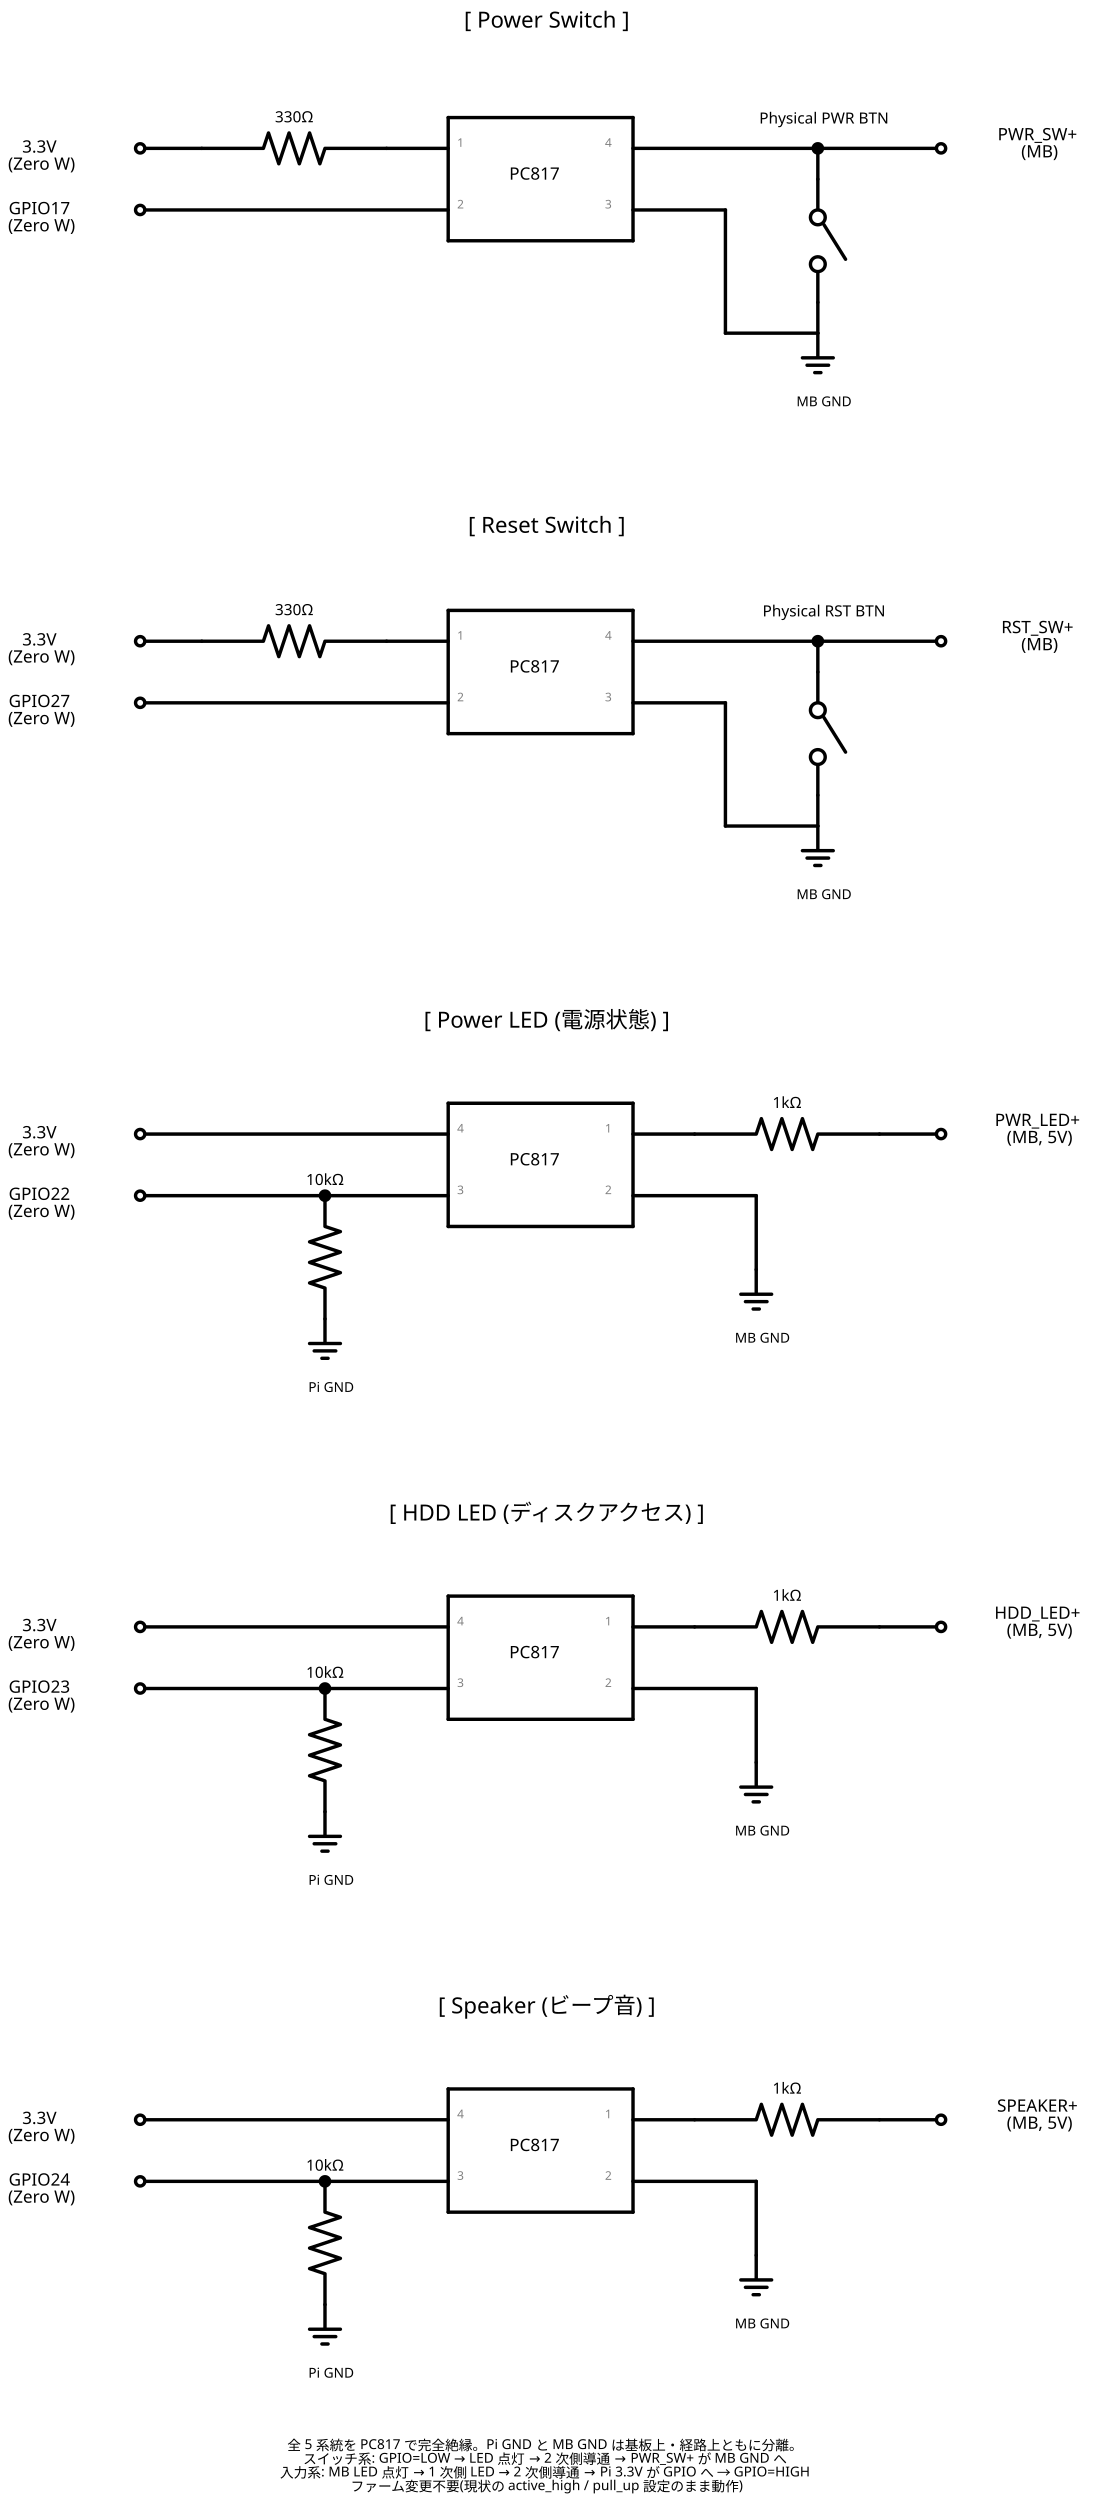
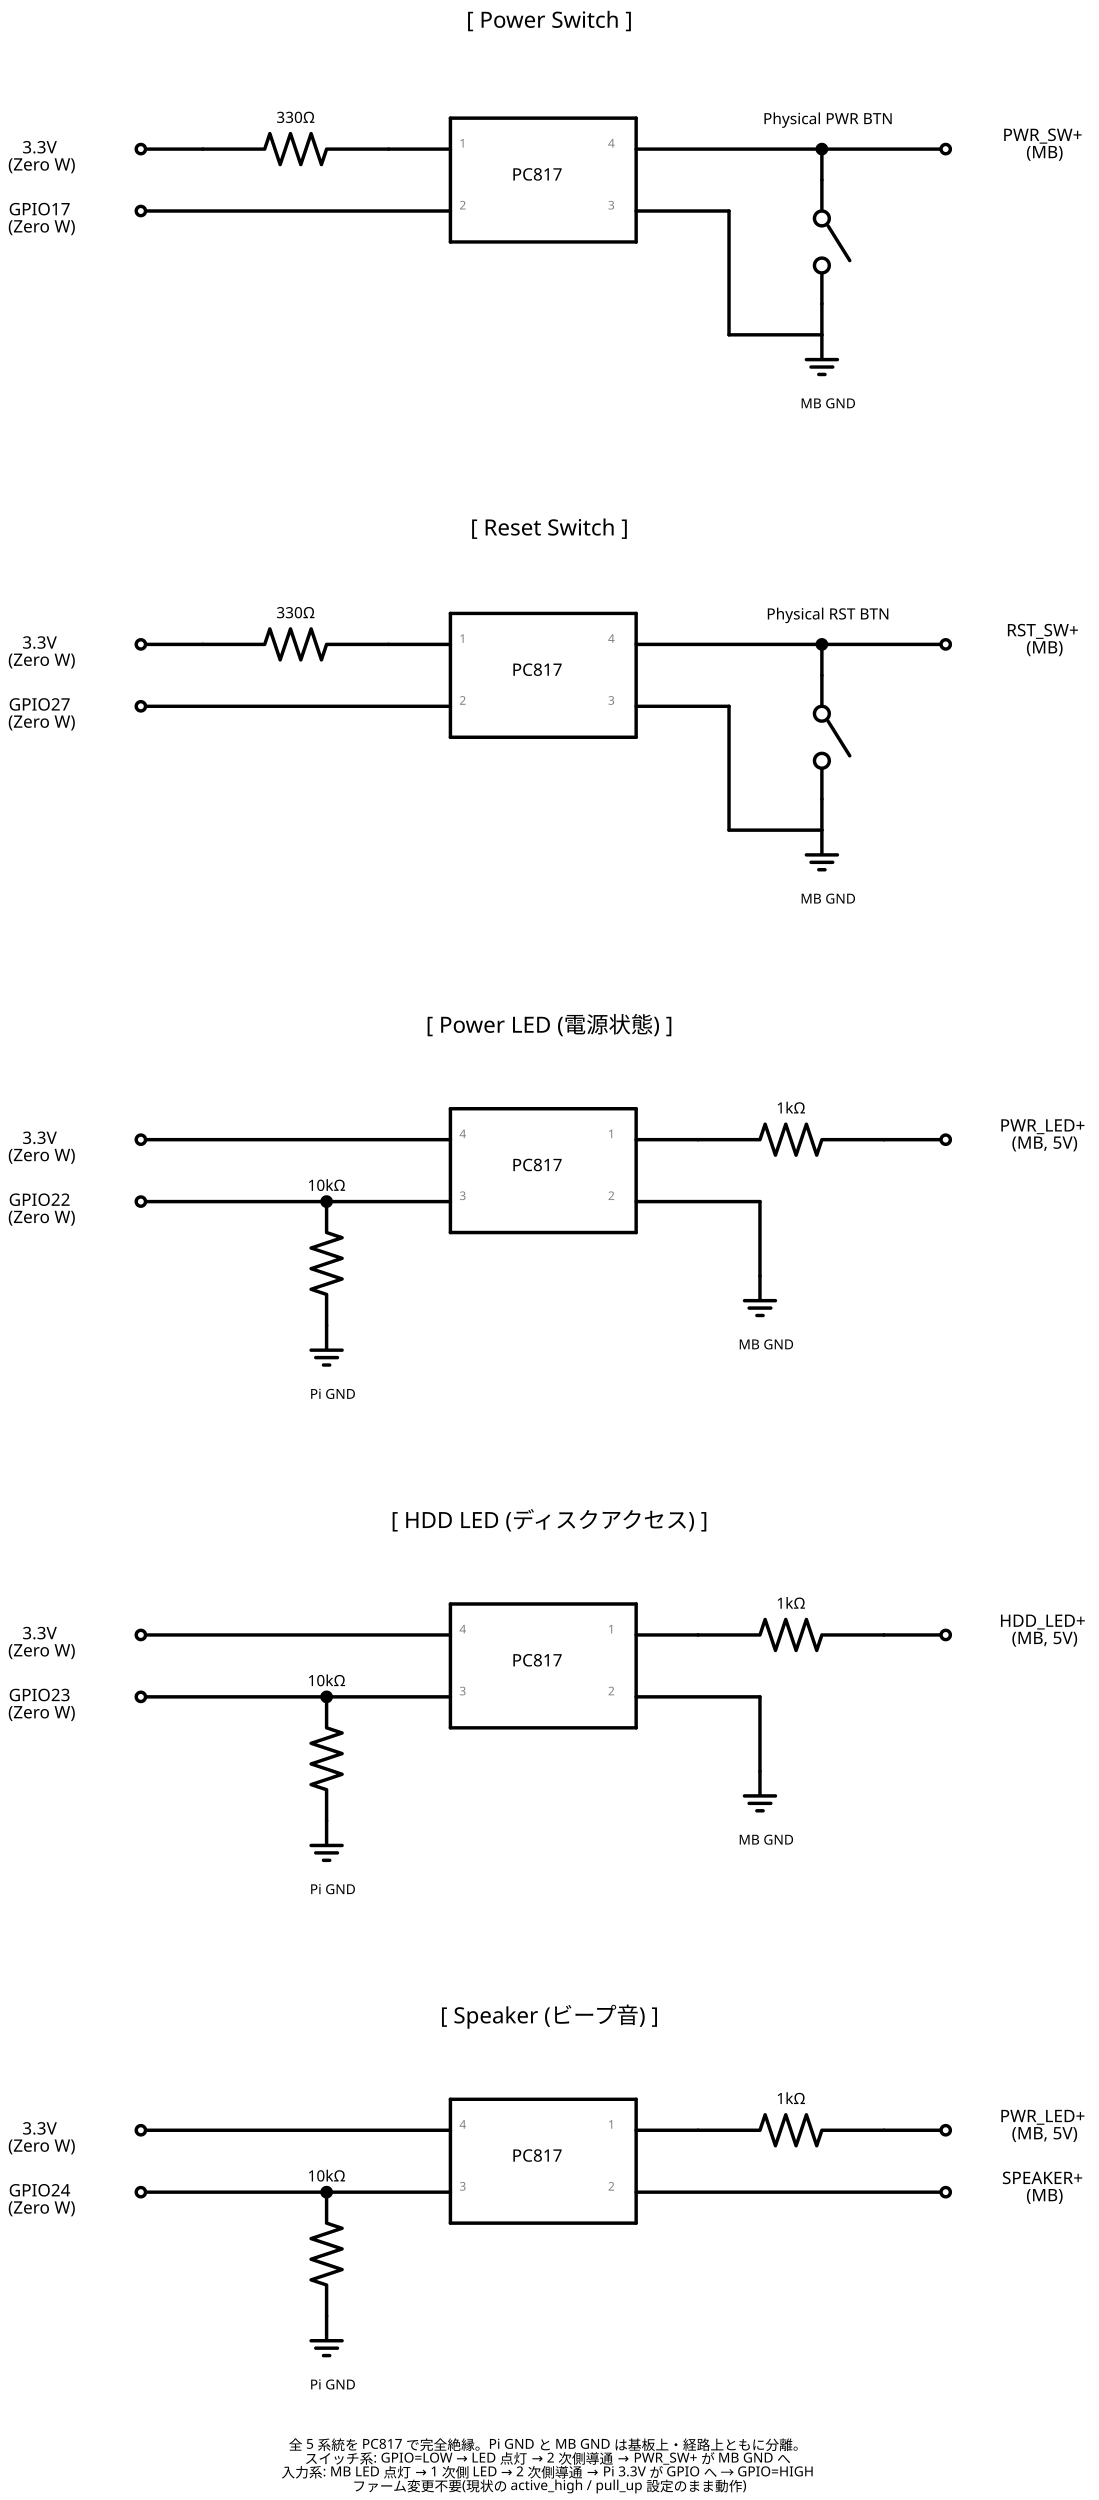
- <svg xmlns="http://www.w3.org/2000/svg" style="background-color:white" xml:lang="en" height="1460.9pt" width="638.75pt" viewBox="-315.91 -104.7 638.75 1460.9">
-   <rect x="-335.91" y="-124.7" width="678.75" height="1500.9" fill="white" />
+ <svg xmlns="http://www.w3.org/2000/svg" style="background-color:white" xml:lang="en" height="1453.7pt" width="638.75pt" viewBox="-315.91 -104.7 638.75 1453.7">
+   <rect x="-335.91" y="-124.7" width="678.75" height="1493.7" fill="white" />
  <path d="M -54.0,-36.0 L 0.0,-36.0 L 54.0,-36.0" style="stroke:black;fill:none;stroke-width:2.0;stroke-dasharray:-;stroke-linecap:round;stroke-linejoin:round;" />
  <path d="M 54.0,-36.0 L 54.0,-0.0 L 54,36.0" style="stroke:black;fill:none;stroke-width:2.0;stroke-dasharray:-;stroke-linecap:round;stroke-linejoin:round;" />
  <path d="M 54.0,36.0 L 0.0,36 L -54.0,36" style="stroke:black;fill:none;stroke-width:2.0;stroke-dasharray:-;stroke-linecap:round;stroke-linejoin:round;" />
  <path d="M -54.0,36.0 L -54.0,-0.0 L -54,-36.0" style="stroke:black;fill:none;stroke-width:2.0;stroke-dasharray:-;stroke-linecap:round;stroke-linejoin:round;" />
  <path d="M -54.0,-18.0 L -72.0,-18 L -90.0,-18" style="stroke:black;fill:none;stroke-width:2.0;stroke-dasharray:-;stroke-linecap:round;stroke-linejoin:round;" />
  <path d="M -90.0,-18.0 L -126.0,-18 L -129.0,-9 L -135.0,-27 L -141.0,-9 L -147.0,-27 L -153.0,-9 L -159,-27 L -162.0,-18 L -198.0,-18" style="stroke:black;fill:none;stroke-width:2.0;stroke-dasharray:-;stroke-linecap:round;stroke-linejoin:round;" />
  <path d="M -198.0,-18.0 L -216.0,-18 L -234.0,-18" style="stroke:black;fill:none;stroke-width:2.0;stroke-dasharray:-;stroke-linecap:round;stroke-linejoin:round;" />
  <path d="M -54.0,18.0 L -144.0,18 L -234.0,18" style="stroke:black;fill:none;stroke-width:2.0;stroke-dasharray:-;stroke-linecap:round;stroke-linejoin:round;" />
  <path d="M 54.0,-18.0 L 144.0,-18.0 L 234.0,-18.0" style="stroke:black;fill:none;stroke-width:2.0;stroke-dasharray:-;stroke-linecap:round;stroke-linejoin:round;" />
  <path d="M 162.0,-18.0 L 162.0,-9.0 L 162.0,-0.0" style="stroke:black;fill:none;stroke-width:2.0;stroke-dasharray:-;stroke-linecap:round;stroke-linejoin:round;" />
  <path d="M 162.0,-0.0 L 162.0,18.0 M 165.6,26.64 L 178.2,46.8 M 162.0,54.0 L 162.0,72.0" style="stroke:black;fill:none;stroke-width:2.0;stroke-dasharray:-;stroke-linecap:round;stroke-linejoin:round;" />
  <path d="M 54.0,18.0 L 81.0,18.0 L 108.0,18.0" style="stroke:black;fill:none;stroke-width:2.0;stroke-dasharray:-;stroke-linecap:round;stroke-linejoin:round;" />
  <path d="M 108.0,18.0 L 108.0,54.0 L 108.0,90.0" style="stroke:black;fill:none;stroke-width:2.0;stroke-dasharray:-;stroke-linecap:round;stroke-linejoin:round;" />
  <path d="M 108.0,90.0 L 135.0,90.0 L 162.0,90.0" style="stroke:black;fill:none;stroke-width:2.0;stroke-dasharray:-;stroke-linecap:round;stroke-linejoin:round;" />
  <path d="M 162.0,72.0 L 162.0,81.0 L 162.0,90.0" style="stroke:black;fill:none;stroke-width:2.0;stroke-dasharray:-;stroke-linecap:round;stroke-linejoin:round;" />
  <path d="M 162.0,90.0 L 162.0,104.4 L 153.0,104.4 L 171.0,104.4 M 155.7,108.72 L 168.3,108.72 M 160.2,113.04 L 163.8,113.04" style="stroke:black;fill:none;stroke-width:2.0;stroke-dasharray:-;stroke-linecap:round;stroke-linejoin:round;" />
  <path d="M -54.0,252.0 L 0.0,252.0 L 54.0,252.0" style="stroke:black;fill:none;stroke-width:2.0;stroke-dasharray:-;stroke-linecap:round;stroke-linejoin:round;" />
  <path d="M 54.0,252.0 L 54.0,288.0 L 54,324.0" style="stroke:black;fill:none;stroke-width:2.0;stroke-dasharray:-;stroke-linecap:round;stroke-linejoin:round;" />
  <path d="M 54.0,324.0 L 0.0,324.0 L -54.0,324.0" style="stroke:black;fill:none;stroke-width:2.0;stroke-dasharray:-;stroke-linecap:round;stroke-linejoin:round;" />
  <path d="M -54.0,324.0 L -54.0,288.0 L -54,252.0" style="stroke:black;fill:none;stroke-width:2.0;stroke-dasharray:-;stroke-linecap:round;stroke-linejoin:round;" />
  <path d="M -54.0,270.0 L -72.0,270.0 L -90.0,270.0" style="stroke:black;fill:none;stroke-width:2.0;stroke-dasharray:-;stroke-linecap:round;stroke-linejoin:round;" />
  <path d="M -90.0,270.0 L -126.0,270.0 L -129.0,279.0 L -135.0,261.0 L -141.0,279.0 L -147.0,261.0 L -153.0,279.0 L -159,261.0 L -162.0,270.0 L -198.0,270.0" style="stroke:black;fill:none;stroke-width:2.0;stroke-dasharray:-;stroke-linecap:round;stroke-linejoin:round;" />
  <path d="M -198.0,270.0 L -216.0,270.0 L -234.0,270.0" style="stroke:black;fill:none;stroke-width:2.0;stroke-dasharray:-;stroke-linecap:round;stroke-linejoin:round;" />
  <path d="M -54.0,306.0 L -144.0,306.0 L -234.0,306.0" style="stroke:black;fill:none;stroke-width:2.0;stroke-dasharray:-;stroke-linecap:round;stroke-linejoin:round;" />
  <path d="M 54.0,270.0 L 144.0,270.0 L 234.0,270.0" style="stroke:black;fill:none;stroke-width:2.0;stroke-dasharray:-;stroke-linecap:round;stroke-linejoin:round;" />
  <path d="M 162.0,270.0 L 162.0,279.0 L 162.0,288.0" style="stroke:black;fill:none;stroke-width:2.0;stroke-dasharray:-;stroke-linecap:round;stroke-linejoin:round;" />
  <path d="M 162.0,288.0 L 162.0,306.0 M 165.6,314.64 L 178.2,334.8 M 162.0,342.0 L 162.0,360.0" style="stroke:black;fill:none;stroke-width:2.0;stroke-dasharray:-;stroke-linecap:round;stroke-linejoin:round;" />
  <path d="M 54.0,306.0 L 81.0,306.0 L 108.0,306.0" style="stroke:black;fill:none;stroke-width:2.0;stroke-dasharray:-;stroke-linecap:round;stroke-linejoin:round;" />
  <path d="M 108.0,306.0 L 108.0,342.0 L 108.0,378.0" style="stroke:black;fill:none;stroke-width:2.0;stroke-dasharray:-;stroke-linecap:round;stroke-linejoin:round;" />
  <path d="M 108.0,378.0 L 135.0,378.0 L 162.0,378.0" style="stroke:black;fill:none;stroke-width:2.0;stroke-dasharray:-;stroke-linecap:round;stroke-linejoin:round;" />
  <path d="M 162.0,360.0 L 162.0,369.0 L 162.0,378.0" style="stroke:black;fill:none;stroke-width:2.0;stroke-dasharray:-;stroke-linecap:round;stroke-linejoin:round;" />
  <path d="M 162.0,378.0 L 162.0,392.4 L 153.0,392.4 L 171.0,392.4 M 155.7,396.72 L 168.3,396.72 M 160.2,401.04 L 163.8,401.04" style="stroke:black;fill:none;stroke-width:2.0;stroke-dasharray:-;stroke-linecap:round;stroke-linejoin:round;" />
  <path d="M -54.0,540.0 L 0.0,540.0 L 54.0,540.0" style="stroke:black;fill:none;stroke-width:2.0;stroke-dasharray:-;stroke-linecap:round;stroke-linejoin:round;" />
  <path d="M 54.0,540.0 L 54.0,576.0 L 54,612.0" style="stroke:black;fill:none;stroke-width:2.0;stroke-dasharray:-;stroke-linecap:round;stroke-linejoin:round;" />
  <path d="M 54.0,612.0 L 0.0,612.0 L -54.0,612.0" style="stroke:black;fill:none;stroke-width:2.0;stroke-dasharray:-;stroke-linecap:round;stroke-linejoin:round;" />
  <path d="M -54.0,612.0 L -54.0,576.0 L -54,540.0" style="stroke:black;fill:none;stroke-width:2.0;stroke-dasharray:-;stroke-linecap:round;stroke-linejoin:round;" />
  <path d="M -54.0,558.0 L -144.0,558.0 L -234.0,558.0" style="stroke:black;fill:none;stroke-width:2.0;stroke-dasharray:-;stroke-linecap:round;stroke-linejoin:round;" />
  <path d="M -54.0,594.0 L -144.0,594.0 L -234.0,594.0" style="stroke:black;fill:none;stroke-width:2.0;stroke-dasharray:-;stroke-linecap:round;stroke-linejoin:round;" />
  <path d="M -126.0,594.0 L -126.0,612.0 L -117.0,615.0 L -135.0,621.0 L -117.0,627.0 L -135.0,633.0 L -117.0,639.0 L -135.0,645.0 L -126.0,648.0 L -126.0,666.0" style="stroke:black;fill:none;stroke-width:2.0;stroke-dasharray:-;stroke-linecap:round;stroke-linejoin:round;" />
  <path d="M -126.0,666.0 L -126.0,680.4 L -135.0,680.4 L -117.0,680.4 M -132.3,684.72 L -119.7,684.72 M -127.8,689.04 L -124.2,689.04" style="stroke:black;fill:none;stroke-width:2.0;stroke-dasharray:-;stroke-linecap:round;stroke-linejoin:round;" />
  <path d="M 54.0,558.0 L 72.0,558.0 L 90.0,558.0" style="stroke:black;fill:none;stroke-width:2.0;stroke-dasharray:-;stroke-linecap:round;stroke-linejoin:round;" />
  <path d="M 90.0,558.0 L 126.0,558.0 L 129.0,549.0 L 135.0,567.0 L 141.0,549.0 L 147.0,567.0 L 153.0,549.0 L 159,567.0 L 162.0,558.0 L 198.0,558.0" style="stroke:black;fill:none;stroke-width:2.0;stroke-dasharray:-;stroke-linecap:round;stroke-linejoin:round;" />
  <path d="M 198.0,558.0 L 216.0,558.0 L 234.0,558.0" style="stroke:black;fill:none;stroke-width:2.0;stroke-dasharray:-;stroke-linecap:round;stroke-linejoin:round;" />
  <path d="M 54.0,594.0 L 90.0,594.0 L 126.0,594.0" style="stroke:black;fill:none;stroke-width:2.0;stroke-dasharray:-;stroke-linecap:round;stroke-linejoin:round;" />
  <path d="M 126.0,594.0 L 126.0,615.6 L 126.0,637.2" style="stroke:black;fill:none;stroke-width:2.0;stroke-dasharray:-;stroke-linecap:round;stroke-linejoin:round;" />
  <path d="M 126.0,637.2 L 126.0,651.6 L 117.0,651.6 L 135.0,651.6 M 119.7,655.92 L 132.3,655.92 M 124.2,660.24 L 127.8,660.24" style="stroke:black;fill:none;stroke-width:2.0;stroke-dasharray:-;stroke-linecap:round;stroke-linejoin:round;" />
  <path d="M -54.0,828.0 L 0.0,828.0 L 54.0,828.0" style="stroke:black;fill:none;stroke-width:2.0;stroke-dasharray:-;stroke-linecap:round;stroke-linejoin:round;" />
  <path d="M 54.0,828.0 L 54.0,864.0 L 54,900.0" style="stroke:black;fill:none;stroke-width:2.0;stroke-dasharray:-;stroke-linecap:round;stroke-linejoin:round;" />
  <path d="M 54.0,900.0 L 0.0,900.0 L -54.0,900.0" style="stroke:black;fill:none;stroke-width:2.0;stroke-dasharray:-;stroke-linecap:round;stroke-linejoin:round;" />
  <path d="M -54.0,900.0 L -54.0,864.0 L -54,828.0" style="stroke:black;fill:none;stroke-width:2.0;stroke-dasharray:-;stroke-linecap:round;stroke-linejoin:round;" />
  <path d="M -54.0,846.0 L -144.0,846.0 L -234.0,846.0" style="stroke:black;fill:none;stroke-width:2.0;stroke-dasharray:-;stroke-linecap:round;stroke-linejoin:round;" />
  <path d="M -54.0,882.0 L -144.0,882.0 L -234.0,882.0" style="stroke:black;fill:none;stroke-width:2.0;stroke-dasharray:-;stroke-linecap:round;stroke-linejoin:round;" />
  <path d="M -126.0,882.0 L -126.0,900.0 L -117.0,903.0 L -135.0,909.0 L -117.0,915.0 L -135.0,921.0 L -117.0,927.0 L -135.0,933.0 L -126.0,936.0 L -126.0,954.0" style="stroke:black;fill:none;stroke-width:2.0;stroke-dasharray:-;stroke-linecap:round;stroke-linejoin:round;" />
  <path d="M -126.0,954.0 L -126.0,968.4 L -135.0,968.4 L -117.0,968.4 M -132.3,972.72 L -119.7,972.72 M -127.8,977.04 L -124.2,977.04" style="stroke:black;fill:none;stroke-width:2.0;stroke-dasharray:-;stroke-linecap:round;stroke-linejoin:round;" />
  <path d="M 54.0,846.0 L 72.0,846.0 L 90.0,846.0" style="stroke:black;fill:none;stroke-width:2.0;stroke-dasharray:-;stroke-linecap:round;stroke-linejoin:round;" />
  <path d="M 90.0,846.0 L 126.0,846.0 L 129.0,837.0 L 135.0,855.0 L 141.0,837.0 L 147.0,855.0 L 153.0,837.0 L 159,855.0 L 162.0,846.0 L 198.0,846.0" style="stroke:black;fill:none;stroke-width:2.0;stroke-dasharray:-;stroke-linecap:round;stroke-linejoin:round;" />
  <path d="M 198.0,846.0 L 216.0,846.0 L 234.0,846.0" style="stroke:black;fill:none;stroke-width:2.0;stroke-dasharray:-;stroke-linecap:round;stroke-linejoin:round;" />
  <path d="M 54.0,882.0 L 90.0,882.0 L 126.0,882.0" style="stroke:black;fill:none;stroke-width:2.0;stroke-dasharray:-;stroke-linecap:round;stroke-linejoin:round;" />
  <path d="M 126.0,882.0 L 126.0,903.6 L 126.0,925.2" style="stroke:black;fill:none;stroke-width:2.0;stroke-dasharray:-;stroke-linecap:round;stroke-linejoin:round;" />
  <path d="M 126.0,925.2 L 126.0,939.6 L 117.0,939.6 L 135.0,939.6 M 119.7,943.92 L 132.3,943.92 M 124.2,948.24 L 127.8,948.24" style="stroke:black;fill:none;stroke-width:2.0;stroke-dasharray:-;stroke-linecap:round;stroke-linejoin:round;" />
  <path d="M -54.0,1116.0 L 0.0,1116.0 L 54.0,1116.0" style="stroke:black;fill:none;stroke-width:2.0;stroke-dasharray:-;stroke-linecap:round;stroke-linejoin:round;" />
  <path d="M 54.0,1116.0 L 54.0,1152.0 L 54,1188.0" style="stroke:black;fill:none;stroke-width:2.0;stroke-dasharray:-;stroke-linecap:round;stroke-linejoin:round;" />
  <path d="M 54.0,1188.0 L 0.0,1188.0 L -54.0,1188.0" style="stroke:black;fill:none;stroke-width:2.0;stroke-dasharray:-;stroke-linecap:round;stroke-linejoin:round;" />
  <path d="M -54.0,1188.0 L -54.0,1152.0 L -54,1116.0" style="stroke:black;fill:none;stroke-width:2.0;stroke-dasharray:-;stroke-linecap:round;stroke-linejoin:round;" />
  <path d="M -54.0,1134.0 L -144.0,1134.0 L -234.0,1134.0" style="stroke:black;fill:none;stroke-width:2.0;stroke-dasharray:-;stroke-linecap:round;stroke-linejoin:round;" />
  <path d="M -54.0,1170.0 L -144.0,1170.0 L -234.0,1170.0" style="stroke:black;fill:none;stroke-width:2.0;stroke-dasharray:-;stroke-linecap:round;stroke-linejoin:round;" />
  <path d="M -126.0,1170.0 L -126.0,1188.0 L -117.0,1191.0 L -135.0,1197.0 L -117.0,1203.0 L -135.0,1209.0 L -117.0,1215.0 L -135.0,1221.0 L -126.0,1224.0 L -126.0,1242.0" style="stroke:black;fill:none;stroke-width:2.0;stroke-dasharray:-;stroke-linecap:round;stroke-linejoin:round;" />
  <path d="M -126.0,1242.0 L -126.0,1256.4 L -135.0,1256.4 L -117.0,1256.4 M -132.3,1260.72 L -119.7,1260.72 M -127.8,1265.04 L -124.2,1265.04" style="stroke:black;fill:none;stroke-width:2.0;stroke-dasharray:-;stroke-linecap:round;stroke-linejoin:round;" />
  <path d="M 54.0,1134.0 L 72.0,1134.0 L 90.0,1134.0" style="stroke:black;fill:none;stroke-width:2.0;stroke-dasharray:-;stroke-linecap:round;stroke-linejoin:round;" />
  <path d="M 90.0,1134.0 L 126.0,1134.0 L 129.0,1125.0 L 135.0,1143.0 L 141.0,1125.0 L 147.0,1143.0 L 153.0,1125.0 L 159,1143.0 L 162.0,1134.0 L 198.0,1134.0" style="stroke:black;fill:none;stroke-width:2.0;stroke-dasharray:-;stroke-linecap:round;stroke-linejoin:round;" />
  <path d="M 198.0,1134.0 L 216.0,1134.0 L 234.0,1134.0" style="stroke:black;fill:none;stroke-width:2.0;stroke-dasharray:-;stroke-linecap:round;stroke-linejoin:round;" />
-   <path d="M 54.0,1170.0 L 90.0,1170.0 L 126.0,1170.0" style="stroke:black;fill:none;stroke-width:2.0;stroke-dasharray:-;stroke-linecap:round;stroke-linejoin:round;" />
-   <path d="M 126.0,1170.0 L 126.0,1191.6 L 126.0,1213.2" style="stroke:black;fill:none;stroke-width:2.0;stroke-dasharray:-;stroke-linecap:round;stroke-linejoin:round;" />
-   <path d="M 126.0,1213.2 L 126.0,1227.6 L 117.0,1227.6 L 135.0,1227.6 M 119.7,1231.92 L 132.3,1231.92 M 124.2,1236.24 L 127.8,1236.24" style="stroke:black;fill:none;stroke-width:2.0;stroke-dasharray:-;stroke-linecap:round;stroke-linejoin:round;" />
+   <path d="M 54.0,1170.0 L 144.0,1170.0 L 234.0,1170.0" style="stroke:black;fill:none;stroke-width:2.0;stroke-dasharray:-;stroke-linecap:round;stroke-linejoin:round;" />
  <text x="3.6" y="-106.6" dominant-baseline="central" fill="black" font-size="13" font-family="sans" text-anchor="middle">
    <tspan x="3.6" dy="13">[ Power Switch ]</tspan>
  </text>
  <text x="-3.6" y="-13.6" dominant-baseline="central" fill="black" font-size="10" font-family="sans" text-anchor="middle">
    <tspan x="-3.6" dy="10">PC817</tspan>
  </text>
  <text x="-46.8" y="-28.6" dominant-baseline="central" fill="gray" font-size="7" font-family="sans" text-anchor="middle">
    <tspan x="-46.8" dy="7">1</tspan>
  </text>
  <text x="-46.8" y="7.4" dominant-baseline="central" fill="gray" font-size="7" font-family="sans" text-anchor="middle">
    <tspan x="-46.8" dy="7">2</tspan>
  </text>
  <text x="39.6" y="7.4" dominant-baseline="central" fill="gray" font-size="7" font-family="sans" text-anchor="middle">
    <tspan x="39.6" dy="7">3</tspan>
  </text>
  <text x="39.6" y="-28.6" dominant-baseline="central" fill="gray" font-size="7" font-family="sans" text-anchor="middle">
    <tspan x="39.6" dy="7">4</tspan>
  </text>
  <text x="-144.0" y="-39.6" dominant-baseline="ideographic" fill="black" font-size="9" font-family="sans" text-anchor="middle">
    <tspan x="-144.0" dy="9">330Ω</tspan>
  </text>
  <text x="-291.6" y="-29.4" dominant-baseline="central" fill="black" font-size="10" font-family="sans" text-anchor="middle">
    <tspan x="-291.6" dy="10">3.3V</tspan>
    <tspan x="-291.6" dy="10">(Zero W)</tspan>
  </text>
  <text x="-291.6" y="6.6" dominant-baseline="central" fill="black" font-size="10" font-family="sans" text-anchor="middle">
    <tspan x="-291.6" dy="10">GPIO17</tspan>
    <tspan x="-291.6" dy="10">(Zero W)</tspan>
  </text>
  <text x="291.6" y="-36.6" dominant-baseline="central" fill="black" font-size="10" font-family="sans" text-anchor="middle">
    <tspan x="291.6" dy="10">PWR_SW+</tspan>
    <tspan x="291.6" dy="10">(MB)</tspan>
  </text>
  <text x="165.6" y="-45.0" dominant-baseline="central" fill="black" font-size="9" font-family="sans" text-anchor="middle">
    <tspan x="165.6" dy="9">Physical PWR BTN</tspan>
  </text>
  <circle cx="162.0" cy="22.32" r="4.32" style="stroke:black;fill:white;stroke-width:2.0;stroke-dasharray:-;" />
  <circle cx="162.0" cy="49.68" r="4.32" style="stroke:black;fill:white;stroke-width:2.0;stroke-dasharray:-;" />
  <text x="165.6" y="121.6" dominant-baseline="central" fill="black" font-size="8" font-family="sans" text-anchor="middle">
    <tspan x="165.6" dy="8">MB GND</tspan>
  </text>
  <text x="3.6" y="188.6" dominant-baseline="central" fill="black" font-size="13" font-family="sans" text-anchor="middle">
    <tspan x="3.6" dy="13">[ Reset Switch ]</tspan>
  </text>
  <text x="-3.6" y="274.4" dominant-baseline="central" fill="black" font-size="10" font-family="sans" text-anchor="middle">
    <tspan x="-3.6" dy="10">PC817</tspan>
  </text>
  <text x="-46.8" y="259.4" dominant-baseline="central" fill="gray" font-size="7" font-family="sans" text-anchor="middle">
    <tspan x="-46.8" dy="7">1</tspan>
  </text>
  <text x="-46.8" y="295.4" dominant-baseline="central" fill="gray" font-size="7" font-family="sans" text-anchor="middle">
    <tspan x="-46.8" dy="7">2</tspan>
  </text>
  <text x="39.6" y="295.4" dominant-baseline="central" fill="gray" font-size="7" font-family="sans" text-anchor="middle">
    <tspan x="39.6" dy="7">3</tspan>
  </text>
  <text x="39.6" y="259.4" dominant-baseline="central" fill="gray" font-size="7" font-family="sans" text-anchor="middle">
    <tspan x="39.6" dy="7">4</tspan>
  </text>
  <text x="-144.0" y="248.4" dominant-baseline="ideographic" fill="black" font-size="9" font-family="sans" text-anchor="middle">
    <tspan x="-144.0" dy="9">330Ω</tspan>
  </text>
  <text x="-291.6" y="258.6" dominant-baseline="central" fill="black" font-size="10" font-family="sans" text-anchor="middle">
    <tspan x="-291.6" dy="10">3.3V</tspan>
    <tspan x="-291.6" dy="10">(Zero W)</tspan>
  </text>
  <text x="-291.6" y="294.6" dominant-baseline="central" fill="black" font-size="10" font-family="sans" text-anchor="middle">
    <tspan x="-291.6" dy="10">GPIO27</tspan>
    <tspan x="-291.6" dy="10">(Zero W)</tspan>
  </text>
  <text x="291.6" y="251.4" dominant-baseline="central" fill="black" font-size="10" font-family="sans" text-anchor="middle">
    <tspan x="291.6" dy="10">RST_SW+</tspan>
    <tspan x="291.6" dy="10">(MB)</tspan>
  </text>
  <text x="165.6" y="243.0" dominant-baseline="central" fill="black" font-size="9" font-family="sans" text-anchor="middle">
    <tspan x="165.6" dy="9">Physical RST BTN</tspan>
  </text>
  <circle cx="162.0" cy="310.32" r="4.32" style="stroke:black;fill:white;stroke-width:2.0;stroke-dasharray:-;" />
  <circle cx="162.0" cy="337.68" r="4.32" style="stroke:black;fill:white;stroke-width:2.0;stroke-dasharray:-;" />
  <text x="165.6" y="409.6" dominant-baseline="central" fill="black" font-size="8" font-family="sans" text-anchor="middle">
    <tspan x="165.6" dy="8">MB GND</tspan>
  </text>
  <text x="3.6" y="476.6" dominant-baseline="central" fill="black" font-size="13" font-family="sans" text-anchor="middle">
    <tspan x="3.6" dy="13">[ Power LED (電源状態) ]</tspan>
  </text>
  <text x="-3.6" y="562.4" dominant-baseline="central" fill="black" font-size="10" font-family="sans" text-anchor="middle">
    <tspan x="-3.6" dy="10">PC817</tspan>
  </text>
  <text x="-46.8" y="547.4" dominant-baseline="central" fill="gray" font-size="7" font-family="sans" text-anchor="middle">
    <tspan x="-46.8" dy="7">4</tspan>
  </text>
  <text x="-46.8" y="583.4" dominant-baseline="central" fill="gray" font-size="7" font-family="sans" text-anchor="middle">
    <tspan x="-46.8" dy="7">3</tspan>
  </text>
  <text x="39.6" y="583.4" dominant-baseline="central" fill="gray" font-size="7" font-family="sans" text-anchor="middle">
    <tspan x="39.6" dy="7">2</tspan>
  </text>
  <text x="39.6" y="547.4" dominant-baseline="central" fill="gray" font-size="7" font-family="sans" text-anchor="middle">
    <tspan x="39.6" dy="7">1</tspan>
  </text>
  <text x="-291.6" y="546.6" dominant-baseline="central" fill="black" font-size="10" font-family="sans" text-anchor="middle">
    <tspan x="-291.6" dy="10">3.3V</tspan>
    <tspan x="-291.6" dy="10">(Zero W)</tspan>
  </text>
  <text x="-291.6" y="582.6" dominant-baseline="central" fill="black" font-size="10" font-family="sans" text-anchor="middle">
    <tspan x="-291.6" dy="10">GPIO22</tspan>
    <tspan x="-291.6" dy="10">(Zero W)</tspan>
  </text>
  <text x="-126.0" y="581.4" dominant-baseline="ideographic" fill="black" font-size="9" font-family="sans" text-anchor="middle">
    <tspan x="-126.0" dy="9">10kΩ</tspan>
  </text>
  <text x="-122.4" y="697.6" dominant-baseline="central" fill="black" font-size="8" font-family="sans" text-anchor="middle">
    <tspan x="-122.4" dy="8">Pi GND</tspan>
  </text>
  <text x="144.0" y="536.4" dominant-baseline="ideographic" fill="black" font-size="9" font-family="sans" text-anchor="middle">
    <tspan x="144.0" dy="9">1kΩ</tspan>
  </text>
  <text x="291.6" y="539.4" dominant-baseline="central" fill="black" font-size="10" font-family="sans" text-anchor="middle">
    <tspan x="291.6" dy="10">PWR_LED+</tspan>
    <tspan x="291.6" dy="10">(MB, 5V)</tspan>
  </text>
  <text x="129.6" y="668.8" dominant-baseline="central" fill="black" font-size="8" font-family="sans" text-anchor="middle">
    <tspan x="129.6" dy="8">MB GND</tspan>
  </text>
  <text x="3.6" y="764.6" dominant-baseline="central" fill="black" font-size="13" font-family="sans" text-anchor="middle">
    <tspan x="3.6" dy="13">[ HDD LED (ディスクアクセス) ]</tspan>
  </text>
  <text x="-3.6" y="850.4" dominant-baseline="central" fill="black" font-size="10" font-family="sans" text-anchor="middle">
    <tspan x="-3.6" dy="10">PC817</tspan>
  </text>
  <text x="-46.8" y="835.4" dominant-baseline="central" fill="gray" font-size="7" font-family="sans" text-anchor="middle">
    <tspan x="-46.8" dy="7">4</tspan>
  </text>
  <text x="-46.8" y="871.4" dominant-baseline="central" fill="gray" font-size="7" font-family="sans" text-anchor="middle">
    <tspan x="-46.8" dy="7">3</tspan>
  </text>
  <text x="39.6" y="871.4" dominant-baseline="central" fill="gray" font-size="7" font-family="sans" text-anchor="middle">
    <tspan x="39.6" dy="7">2</tspan>
  </text>
  <text x="39.6" y="835.4" dominant-baseline="central" fill="gray" font-size="7" font-family="sans" text-anchor="middle">
    <tspan x="39.6" dy="7">1</tspan>
  </text>
  <text x="-291.6" y="834.6" dominant-baseline="central" fill="black" font-size="10" font-family="sans" text-anchor="middle">
    <tspan x="-291.6" dy="10">3.3V</tspan>
    <tspan x="-291.6" dy="10">(Zero W)</tspan>
  </text>
  <text x="-291.6" y="870.6" dominant-baseline="central" fill="black" font-size="10" font-family="sans" text-anchor="middle">
    <tspan x="-291.6" dy="10">GPIO23</tspan>
    <tspan x="-291.6" dy="10">(Zero W)</tspan>
  </text>
  <text x="-126.0" y="869.4" dominant-baseline="ideographic" fill="black" font-size="9" font-family="sans" text-anchor="middle">
    <tspan x="-126.0" dy="9">10kΩ</tspan>
  </text>
  <text x="-122.4" y="985.6" dominant-baseline="central" fill="black" font-size="8" font-family="sans" text-anchor="middle">
    <tspan x="-122.4" dy="8">Pi GND</tspan>
  </text>
  <text x="144.0" y="824.4" dominant-baseline="ideographic" fill="black" font-size="9" font-family="sans" text-anchor="middle">
    <tspan x="144.0" dy="9">1kΩ</tspan>
  </text>
  <text x="291.6" y="827.4" dominant-baseline="central" fill="black" font-size="10" font-family="sans" text-anchor="middle">
    <tspan x="291.6" dy="10">HDD_LED+</tspan>
    <tspan x="291.6" dy="10">(MB, 5V)</tspan>
  </text>
  <text x="129.6" y="956.8" dominant-baseline="central" fill="black" font-size="8" font-family="sans" text-anchor="middle">
    <tspan x="129.6" dy="8">MB GND</tspan>
  </text>
  <text x="3.6" y="1052.6" dominant-baseline="central" fill="black" font-size="13" font-family="sans" text-anchor="middle">
    <tspan x="3.6" dy="13">[ Speaker (ビープ音) ]</tspan>
  </text>
  <text x="-3.6" y="1138.4" dominant-baseline="central" fill="black" font-size="10" font-family="sans" text-anchor="middle">
    <tspan x="-3.6" dy="10">PC817</tspan>
  </text>
  <text x="-46.8" y="1123.4" dominant-baseline="central" fill="gray" font-size="7" font-family="sans" text-anchor="middle">
    <tspan x="-46.8" dy="7">4</tspan>
  </text>
  <text x="-46.8" y="1159.4" dominant-baseline="central" fill="gray" font-size="7" font-family="sans" text-anchor="middle">
    <tspan x="-46.8" dy="7">3</tspan>
  </text>
  <text x="39.6" y="1159.4" dominant-baseline="central" fill="gray" font-size="7" font-family="sans" text-anchor="middle">
    <tspan x="39.6" dy="7">2</tspan>
  </text>
  <text x="39.6" y="1123.4" dominant-baseline="central" fill="gray" font-size="7" font-family="sans" text-anchor="middle">
    <tspan x="39.6" dy="7">1</tspan>
  </text>
  <text x="-291.6" y="1122.6" dominant-baseline="central" fill="black" font-size="10" font-family="sans" text-anchor="middle">
    <tspan x="-291.6" dy="10">3.3V</tspan>
    <tspan x="-291.6" dy="10">(Zero W)</tspan>
  </text>
  <text x="-291.6" y="1158.6" dominant-baseline="central" fill="black" font-size="10" font-family="sans" text-anchor="middle">
    <tspan x="-291.6" dy="10">GPIO24</tspan>
    <tspan x="-291.6" dy="10">(Zero W)</tspan>
  </text>
  <text x="-126.0" y="1157.4" dominant-baseline="ideographic" fill="black" font-size="9" font-family="sans" text-anchor="middle">
    <tspan x="-126.0" dy="9">10kΩ</tspan>
  </text>
  <text x="-122.4" y="1273.6" dominant-baseline="central" fill="black" font-size="8" font-family="sans" text-anchor="middle">
    <tspan x="-122.4" dy="8">Pi GND</tspan>
  </text>
  <text x="144.0" y="1112.4" dominant-baseline="ideographic" fill="black" font-size="9" font-family="sans" text-anchor="middle">
    <tspan x="144.0" dy="9">1kΩ</tspan>
  </text>
  <text x="291.6" y="1115.4" dominant-baseline="central" fill="black" font-size="10" font-family="sans" text-anchor="middle">
+     <tspan x="291.6" dy="10">PWR_LED+</tspan>
+     <tspan x="291.6" dy="10">(MB, 5V)</tspan>
+   </text>
+   <text x="291.6" y="1151.4" dominant-baseline="central" fill="black" font-size="10" font-family="sans" text-anchor="middle">
    <tspan x="291.6" dy="10">SPEAKER+</tspan>
-     <tspan x="291.6" dy="10">(MB, 5V)</tspan>
-   </text>
-   <text x="129.6" y="1244.8" dominant-baseline="central" fill="black" font-size="8" font-family="sans" text-anchor="middle">
-     <tspan x="129.6" dy="8">MB GND</tspan>
-   </text>
-   <text x="3.6" y="1315.6" dominant-baseline="central" fill="black" font-size="8" font-family="sans" text-anchor="middle">
+     <tspan x="291.6" dy="10">(MB)</tspan>
+   </text>
+   <text x="3.6" y="1308.4" dominant-baseline="central" fill="black" font-size="8" font-family="sans" text-anchor="middle">
    <tspan x="3.6" dy="8">全 5 系統を PC817 で完全絶縁。Pi GND と MB GND は基板上・経路上ともに分離。</tspan>
    <tspan x="3.6" dy="8">スイッチ系: GPIO=LOW → LED 点灯 → 2 次側導通 → PWR_SW+ が MB GND へ</tspan>
    <tspan x="3.6" dy="8">入力系: MB LED 点灯 → 1 次側 LED → 2 次側導通 → Pi 3.3V が GPIO へ → GPIO=HIGH</tspan>
    <tspan x="3.6" dy="8">ファーム変更不要(現状の active_high / pull_up 設定のまま動作)</tspan>
  </text>
  <circle cx="-234.0" cy="-18.0" r="2.7" style="stroke:black;fill:white;stroke-width:2.0;stroke-dasharray:-;" />
  <circle cx="-234.0" cy="18.0" r="2.7" style="stroke:black;fill:white;stroke-width:2.0;stroke-dasharray:-;" />
  <circle cx="234.0" cy="-18.0" r="2.7" style="stroke:black;fill:white;stroke-width:2.0;stroke-dasharray:-;" />
  <circle cx="162.0" cy="-18.0" r="2.7" style="stroke:black;fill:black;stroke-width:2.0;stroke-dasharray:-;" />
  <circle cx="-234.0" cy="270.0" r="2.7" style="stroke:black;fill:white;stroke-width:2.0;stroke-dasharray:-;" />
  <circle cx="-234.0" cy="306.0" r="2.7" style="stroke:black;fill:white;stroke-width:2.0;stroke-dasharray:-;" />
  <circle cx="234.0" cy="270.0" r="2.7" style="stroke:black;fill:white;stroke-width:2.0;stroke-dasharray:-;" />
  <circle cx="162.0" cy="270.0" r="2.7" style="stroke:black;fill:black;stroke-width:2.0;stroke-dasharray:-;" />
  <circle cx="-234.0" cy="558.0" r="2.7" style="stroke:black;fill:white;stroke-width:2.0;stroke-dasharray:-;" />
  <circle cx="-234.0" cy="594.0" r="2.7" style="stroke:black;fill:white;stroke-width:2.0;stroke-dasharray:-;" />
  <circle cx="-126.0" cy="594.0" r="2.7" style="stroke:black;fill:black;stroke-width:2.0;stroke-dasharray:-;" />
  <circle cx="234.0" cy="558.0" r="2.7" style="stroke:black;fill:white;stroke-width:2.0;stroke-dasharray:-;" />
  <circle cx="-234.0" cy="846.0" r="2.7" style="stroke:black;fill:white;stroke-width:2.0;stroke-dasharray:-;" />
  <circle cx="-234.0" cy="882.0" r="2.7" style="stroke:black;fill:white;stroke-width:2.0;stroke-dasharray:-;" />
  <circle cx="-126.0" cy="882.0" r="2.7" style="stroke:black;fill:black;stroke-width:2.0;stroke-dasharray:-;" />
  <circle cx="234.0" cy="846.0" r="2.7" style="stroke:black;fill:white;stroke-width:2.0;stroke-dasharray:-;" />
  <circle cx="-234.0" cy="1134.0" r="2.7" style="stroke:black;fill:white;stroke-width:2.0;stroke-dasharray:-;" />
  <circle cx="-234.0" cy="1170.0" r="2.7" style="stroke:black;fill:white;stroke-width:2.0;stroke-dasharray:-;" />
  <circle cx="-126.0" cy="1170.0" r="2.7" style="stroke:black;fill:black;stroke-width:2.0;stroke-dasharray:-;" />
  <circle cx="234.0" cy="1134.0" r="2.7" style="stroke:black;fill:white;stroke-width:2.0;stroke-dasharray:-;" />
+   <circle cx="234.0" cy="1170.0" r="2.7" style="stroke:black;fill:white;stroke-width:2.0;stroke-dasharray:-;" />
</svg>
